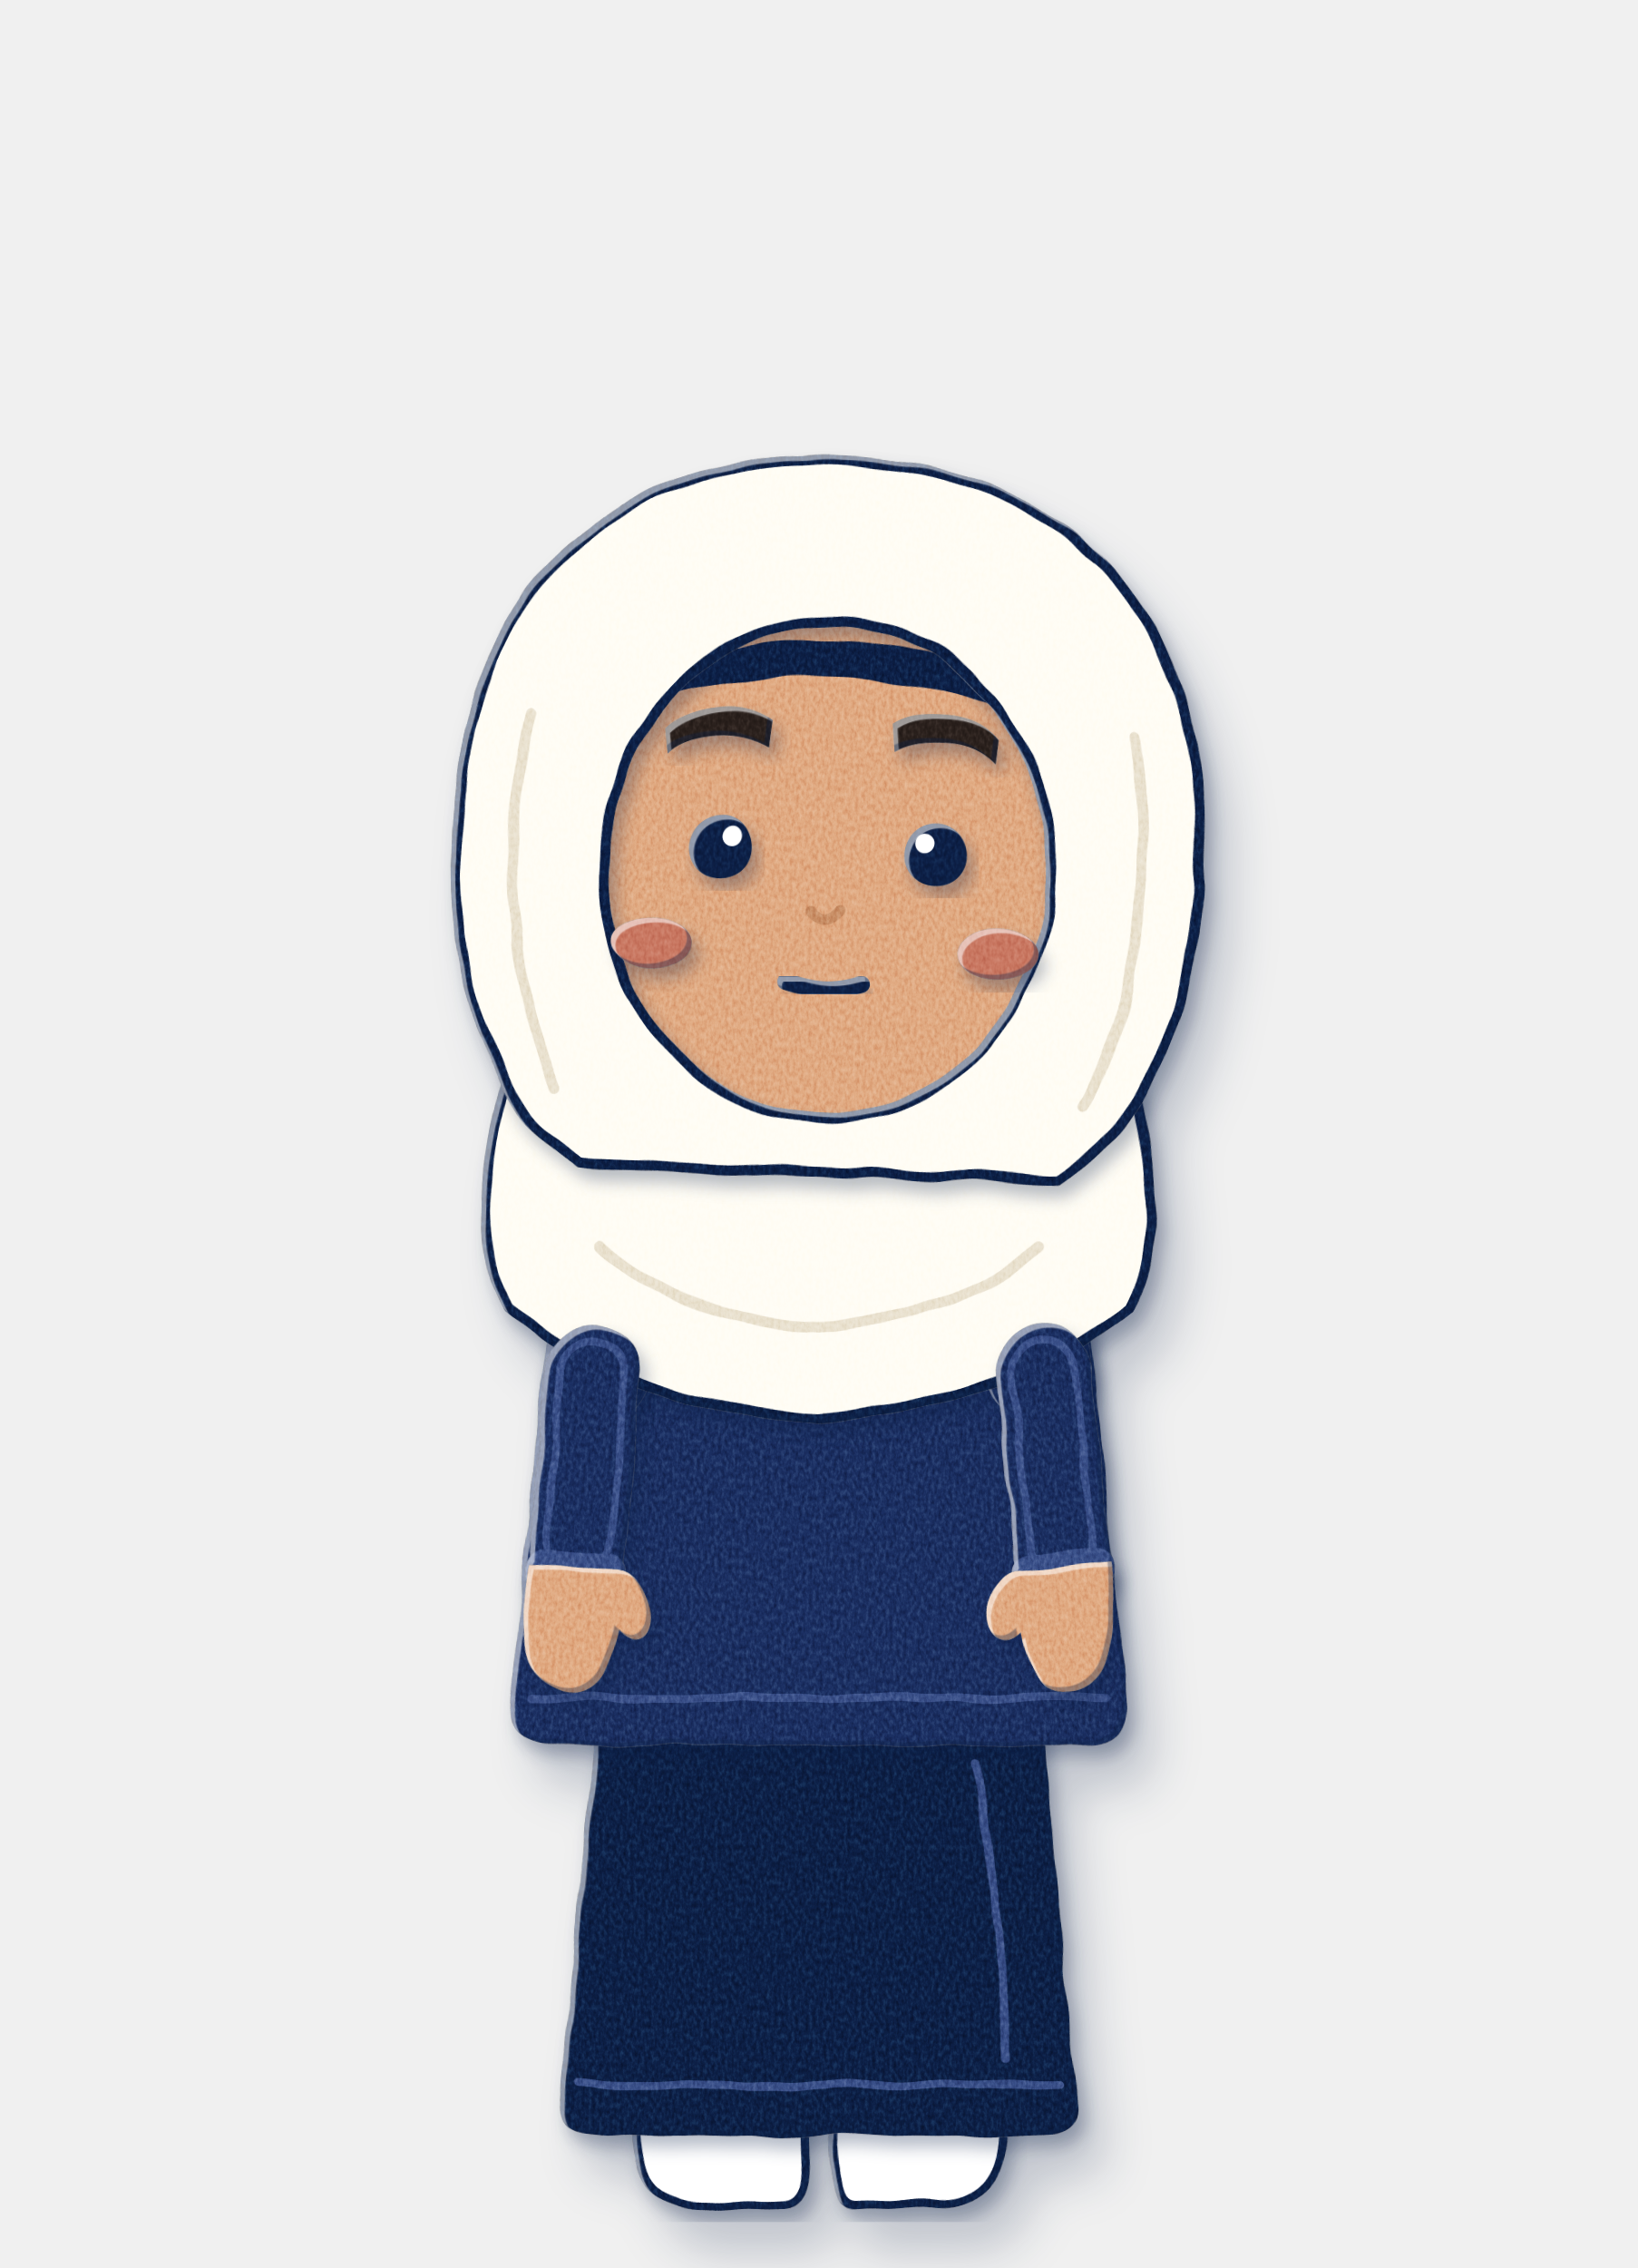
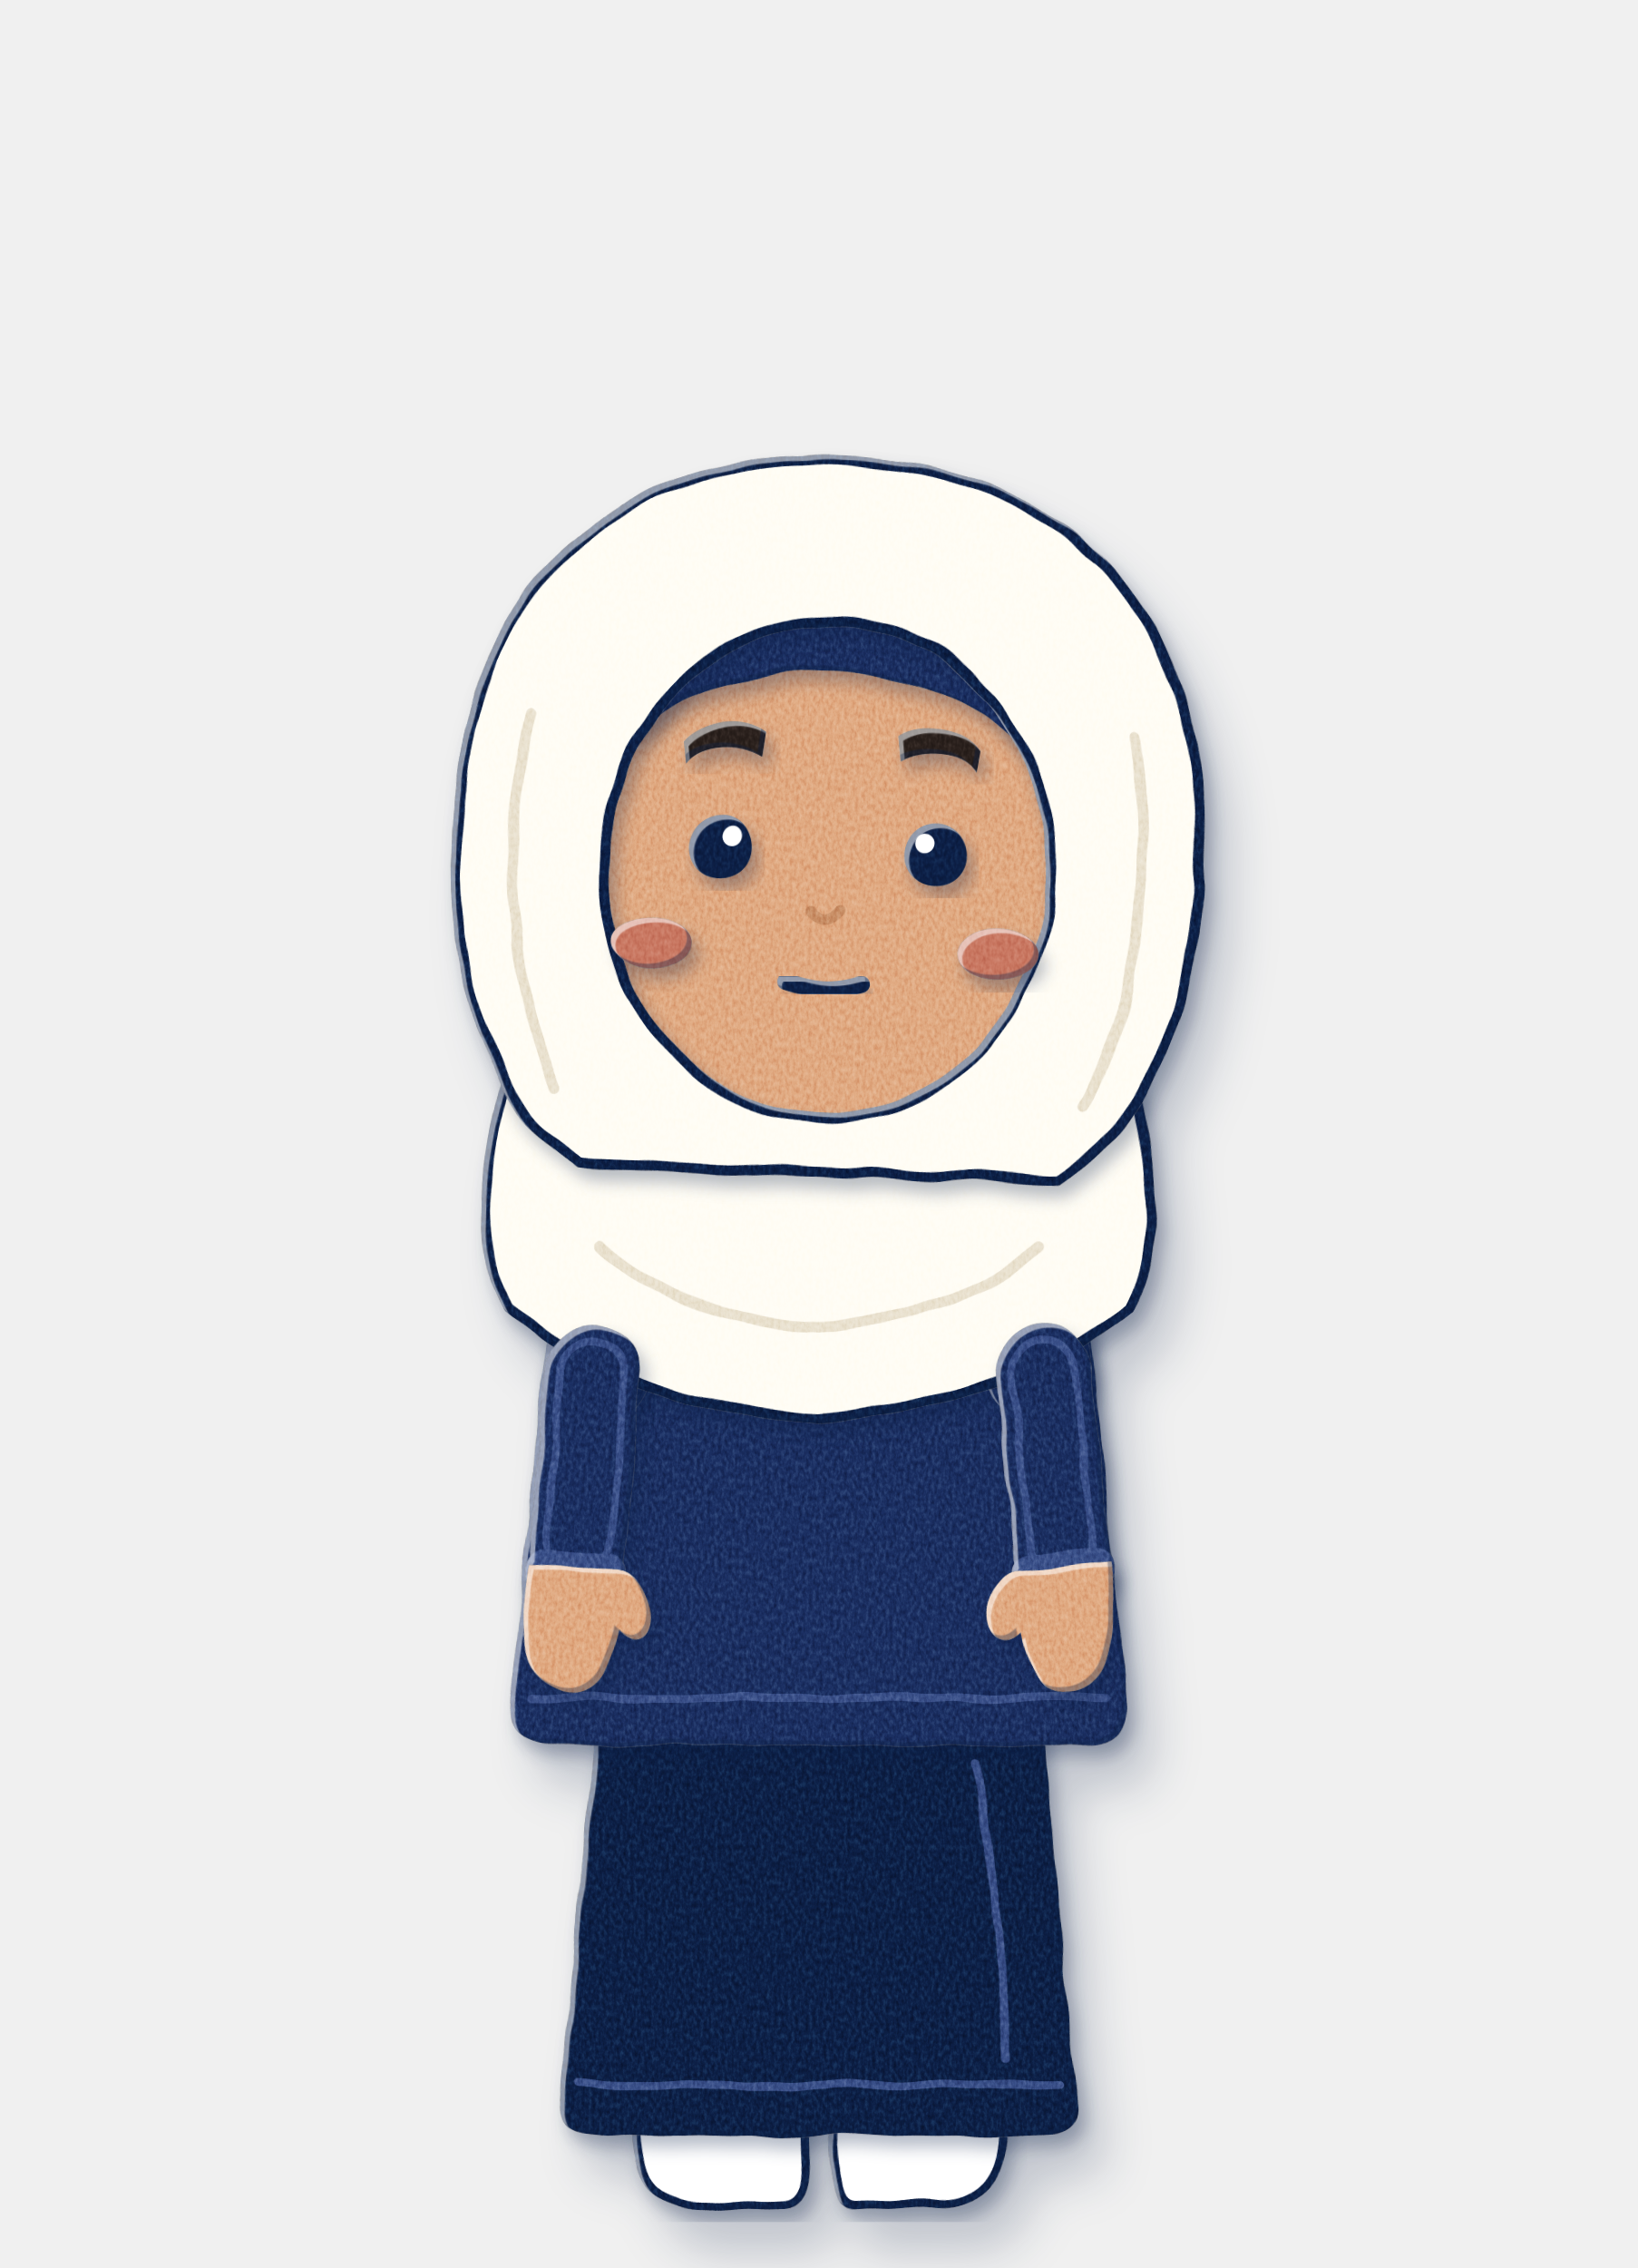
<svg xmlns="http://www.w3.org/2000/svg" viewBox="-260 -700 520 720" width="520" height="720">
  <defs>
    <filter id="pp-tex" x="-12%" y="-12%" width="124%" height="124%" color-interpolation-filters="sRGB">
      <feTurbulence type="fractalNoise" baseFrequency="0.045" numOctaves="2" seed="7" result="w" />
      <feDisplacementMap in="SourceGraphic" in2="w" scale="3.2" xChannelSelector="R" yChannelSelector="G" result="s" />
      <feTurbulence type="fractalNoise" baseFrequency="0.9 0.55" numOctaves="3" seed="3" result="n" />
      <feColorMatrix in="n" type="matrix" values="0.55 0 0 0 0.225  0.55 0 0 0 0.225  0.55 0 0 0 0.225  0 0 0 0 1" result="g" />
      <feBlend in="g" in2="s" mode="soft-light" result="b" />
      <feComposite in="b" in2="s" operator="in" />
    </filter>
    <filter id="pp-tex-s" x="-20%" y="-20%" width="140%" height="140%" color-interpolation-filters="sRGB">
      <feTurbulence type="fractalNoise" baseFrequency="0.06" numOctaves="1" seed="5" result="w" />
      <feDisplacementMap in="SourceGraphic" in2="w" scale="1.4" xChannelSelector="R" yChannelSelector="G" result="s" />
      <feTurbulence type="fractalNoise" baseFrequency="0.9 0.55" numOctaves="2" seed="3" result="n" />
      <feColorMatrix in="n" type="matrix" values="0.4 0 0 0 0.3  0.4 0 0 0 0.3  0.4 0 0 0 0.3  0 0 0 0 1" result="g" />
      <feBlend in="g" in2="s" mode="soft-light" result="b" />
      <feComposite in="b" in2="s" operator="in" />
    </filter>
    <filter id="pp-lift" x="-15%" y="-15%" width="130%" height="130%" color-interpolation-filters="sRGB">
      <feOffset in="SourceAlpha" dx="1.5" dy="1.5" result="o1" />
      <feComposite in="SourceGraphic" in2="o1" operator="out" result="e1" />
      <feFlood flood-color="#FFFFFF" flood-opacity="0.55" />
      <feComposite in2="e1" operator="in" result="hi" />
      <feOffset in="SourceAlpha" dx="-1.5" dy="-1.5" result="o2" />
      <feComposite in="SourceGraphic" in2="o2" operator="out" result="e2" />
      <feFlood flood-color="#0D2047" flood-opacity="0.35" />
      <feComposite in2="e2" operator="in" result="lo" />
      <feGaussianBlur in="SourceAlpha" stdDeviation="2.6" />
      <feOffset dx="2.2" dy="3.6" result="sb" />
      <feFlood flood-color="#0D2047" flood-opacity="0.30" />
      <feComposite in2="sb" operator="in" result="sh" />
      <feMerge>
        <feMergeNode in="sh" />
        <feMergeNode in="SourceGraphic" />
        <feMergeNode in="hi" />
        <feMergeNode in="lo" />
      </feMerge>
    </filter>
    <filter id="pp-drop" x="-20%" y="-20%" width="140%" height="140%" color-interpolation-filters="sRGB">
      <feGaussianBlur in="SourceAlpha" stdDeviation="7" />
      <feOffset dx="8" dy="13" result="sb" />
      <feFlood flood-color="#0D2047" flood-opacity="0.20" />
      <feComposite in2="sb" operator="in" result="sh" />
      <feMerge>
        <feMergeNode in="sh" />
        <feMergeNode in="SourceGraphic" />
      </feMerge>
    </filter>
    <filter id="pp-card" x="0" y="0" width="100%" height="100%" color-interpolation-filters="sRGB">
      <feTurbulence type="fractalNoise" baseFrequency="0.8 0.5" numOctaves="3" seed="21" result="n" />
      <feColorMatrix in="n" type="matrix" values="0.45 0 0 0 0.275  0.45 0 0 0 0.275  0.45 0 0 0 0.275  0 0 0 0 1" result="g" />
      <feBlend in="g" in2="SourceGraphic" mode="soft-light" result="b" />
      <feComposite in="b" in2="SourceGraphic" operator="in" />
    </filter>
  </defs>
  <g filter="url(#pp-drop)">
    <g class="rig rig-girl">
      <g data-part="legL" filter="url(#pp-lift)">
        <g transform="matrix(1 0 0 1 0 0)">
          <g filter="url(#pp-tex)">
            <path d="M-57,-36 C-61,-11 -53,0 -37,0 L-12,0 C-4,0 -2,-15 -6,-36 Z" fill="#FFFFFF" stroke="#0D2047" stroke-width="2.6" stroke-linejoin="round" />
          </g>
        </g>
      </g>
      <g data-part="legR" filter="url(#pp-lift)">
        <g transform="matrix(1 0 0 1 0 0)">
          <g filter="url(#pp-tex)">
            <g transform="scale(-1 1)">
              <path d="M-57,-36 C-61,-11 -53,0 -37,0 L-12,0 C-4,0 -2,-15 -6,-36 Z" fill="#FFFFFF" stroke="#0D2047" stroke-width="2.6" stroke-linejoin="round" />
            </g>
          </g>
        </g>
      </g>
      <g data-part="skirt" filter="url(#pp-lift)">
        <g transform="matrix(1 0 0 1 0 0)">
          <g filter="url(#pp-tex)">
            <path d="M-66,-212 L66,-212 L82,-32 C83,-25 79,-22 73,-22 L-73,-22 C-79,-22 -83,-25 -82,-32 Z" fill="#0D2047" />
            <path d="M-76,-38 L76,-38" fill="none" stroke="#3A5089" stroke-width="2.6" stroke-linecap="round" stroke-linejoin="round" />
            <path d="M50,-140 C54,-110 58,-80 60,-46" fill="none" stroke="#3A5089" stroke-width="2.6" stroke-linecap="round" stroke-linejoin="round" />
          </g>
        </g>
      </g>
      <g data-part="torso" filter="url(#pp-lift)">
        <g transform="matrix(1 0 0 1 0 0)">
          <g filter="url(#pp-tex)">
            <path d="M-56,-350 C-72,-350 -80,-340 -82,-322 L-98,-158 C-98,-150 -94,-146 -86,-146 L86,-146 C94,-146 98,-150 98,-158 L82,-322 C80,-340 72,-350 56,-350 Z" fill="#1B2F62" />
            <path d="M-91,-161 L91,-161" fill="none" stroke="#3A5089" stroke-width="2.6" stroke-linecap="round" stroke-linejoin="round" />
          </g>
        </g>
      </g>
      <g data-part="armUpL" filter="url(#pp-lift)">
        <g transform="matrix(0.9962 0.0872 -0.0872 0.9962 -29.0049 4.3222)">
          <g filter="url(#pp-tex)">
            <path d="M-81,-330 A17,17 0 0 1 -47,-330 L-47,-265 A17,17 0 0 1 -81,-265 Z" fill="#1B2F62" />
            <path d="M-76,-330 A12,12 0 0 1 -52,-330 L-52,-265 A12,12 0 0 1 -76,-265 Z" fill="none" stroke="#3A5089" stroke-width="2.4" stroke-linecap="round" stroke-linejoin="round" />
          </g>
        </g>
      </g>
      <g data-part="armUpR" filter="url(#pp-lift)">
        <g transform="matrix(0.9962 -0.0872 0.0872 0.9962 29.0049 4.3222)">
          <g filter="url(#pp-tex)">
            <g transform="scale(-1 1)">
              <path d="M-81,-330 A17,17 0 0 1 -47,-330 L-47,-265 A17,17 0 0 1 -81,-265 Z" fill="#1B2F62" />
              <path d="M-76,-330 A12,12 0 0 1 -52,-330 L-52,-265 A12,12 0 0 1 -76,-265 Z" fill="none" stroke="#3A5089" stroke-width="2.4" stroke-linecap="round" stroke-linejoin="round" />
            </g>
          </g>
        </g>
      </g>
      <g data-part="drape" filter="url(#pp-lift)">
        <g transform="matrix(1 0 0 1 0 0)">
          <g filter="url(#pp-tex)">
            <path d="M-95,-372 C-106,-334 -110,-304 -99,-285 C-70,-261 -34,-252 0,-250 C34,-252 70,-261 99,-285 C110,-304 106,-334 95,-372 Z" fill="#FFFCF4" stroke="#0D2047" stroke-width="3.2" stroke-linejoin="round" />
            <path d="M-70,-304 C-48,-286 -24,-280 0,-279" fill="none" stroke="#E9E1CF" stroke-width="3.4" stroke-linecap="round" stroke-linejoin="round" />
            <path d="M70,-304 C48,-286 24,-280 0,-279" fill="none" stroke="#E9E1CF" stroke-width="3.4" stroke-linecap="round" stroke-linejoin="round" />
          </g>
        </g>
      </g>
      <g data-part="armLoL" filter="url(#pp-lift)">
        <g transform="matrix(0.9962 0.0872 -0.0872 0.9962 -29.0049 4.3222)">
          <g filter="url(#pp-tex)">
            <path d="M-81,-264 A15,15 0 0 1 -51,-264 L-51,-206 A15,15 0 0 1 -81,-206 Z" fill="#1B2F62" />
            <path d="M-76,-264 A10,10 0 0 1 -56,-264 L-56,-210 A10,10 0 0 1 -76,-210 Z" fill="none" stroke="#3A5089" stroke-width="2.4" stroke-linecap="round" stroke-linejoin="round" />
            <rect x="-82" y="-207" width="32" height="14" rx="6" fill="#3A5089" />
          </g>
        </g>
      </g>
      <g data-part="armLoR" filter="url(#pp-lift)">
        <g transform="matrix(0.9962 -0.0872 0.0872 0.9962 29.0049 4.3222)">
          <g filter="url(#pp-tex)">
            <g transform="scale(-1 1)">
              <path d="M-81,-264 A15,15 0 0 1 -51,-264 L-51,-206 A15,15 0 0 1 -81,-206 Z" fill="#1B2F62" />
              <path d="M-76,-264 A10,10 0 0 1 -56,-264 L-56,-210 A10,10 0 0 1 -76,-210 Z" fill="none" stroke="#3A5089" stroke-width="2.4" stroke-linecap="round" stroke-linejoin="round" />
              <rect x="-82" y="-207" width="32" height="14" rx="6" fill="#3A5089" />
            </g>
          </g>
        </g>
      </g>
      <g data-part="handL" filter="url(#pp-lift)">
        <g transform="matrix(0.9962 0.0872 -0.0872 0.9962 -29.0049 4.3222)">
          <g filter="url(#pp-tex)">
            <path d="M-81,-202 C-84,-179 -78,-163 -66,-162 C-53,-162 -49,-177 -52,-202 Z" fill="#E0AA82" />
            <ellipse cx="-49" cy="-191" rx="7" ry="11.5" transform="rotate(-24 -49 -191)" fill="#E0AA82" />
          </g>
        </g>
      </g>
      <g data-part="handR" filter="url(#pp-lift)">
        <g transform="matrix(0.9962 -0.0872 0.0872 0.9962 29.0049 4.3222)">
          <g filter="url(#pp-tex)">
            <g transform="scale(-1 1)">
              <path d="M-81,-202 C-84,-179 -78,-163 -66,-162 C-53,-162 -49,-177 -52,-202 Z" fill="#E0AA82" />
              <ellipse cx="-49" cy="-191" rx="7" ry="11.5" transform="rotate(-24 -49 -191)" fill="#E0AA82" />
            </g>
          </g>
        </g>
      </g>
      <g data-part="head" filter="url(#pp-lift)">
        <g transform="matrix(0.9994 0.0349 -0.0349 0.9994 -12.0403 -0.2102)">
          <g filter="url(#pp-tex)">
            <ellipse cx="0" cy="-424" rx="77" ry="83" fill="#E0AA82" />
-             <path d="M-64,-470 C-52,-506 52,-506 64,-470 C48,-490 -48,-490 -64,-470 Z" fill="#0D2047" />
            <path d="M-5,-411 Q0,-405 5,-411" fill="none" stroke="#C98F66" stroke-width="3.6" stroke-linecap="round" stroke-linejoin="round" />
+           </g>
+         </g>
+       </g>
+       <g data-part="cap" filter="url(#pp-lift)">
+         <g transform="matrix(0.9994 0.0349 -0.0349 0.9994 -12.0403 -0.2102)">
+           <g filter="url(#pp-tex)">
+             <path d="M-76,-446 C-80,-548 80,-548 76,-446 C58,-476 32,-486 0,-487 C-32,-486 -58,-476 -74,-452 Z" fill="#1B2F62" />
          </g>
        </g>
      </g>
      <g data-part="hood" filter="url(#pp-lift)">
        <g transform="matrix(0.9994 0.0349 -0.0349 0.9994 -12.0403 -0.2102)">
          <g filter="url(#pp-tex)">
            <path fill-rule="evenodd" d="M0,-554 C76,-554 118,-505 118,-432 C118,-378 102,-345 76,-328 L-76,-328 C-102,-345 -118,-378 -118,-432 C-118,-505 -76,-554 0,-554 Z M-71,-424 A71,79 0 1,0 71,-424 A71,79 0 1,0 -71,-424 Z" fill="#FFFCF4" stroke="#0D2047" stroke-width="3.2" stroke-linejoin="round" />
            <path d="M-96,-470 C-104,-430 -100,-384 -84,-352" fill="none" stroke="#E9E1CF" stroke-width="3.4" stroke-linecap="round" stroke-linejoin="round" />
            <path d="M96,-470 C104,-430 100,-384 84,-352" fill="none" stroke="#E9E1CF" stroke-width="3.4" stroke-linecap="round" stroke-linejoin="round" />
          </g>
        </g>
      </g>
      <g data-part="cheeks" filter="url(#pp-lift)">
        <g transform="matrix(0.9994 0.0349 -0.0349 0.9994 -12.0403 -0.2102)">
          <g filter="url(#pp-tex-s)">
            <ellipse cx="-55" cy="-399" rx="13" ry="8" fill="#C97862" />
            <ellipse cx="55" cy="-399" rx="13" ry="8" fill="#C97862" />
          </g>
        </g>
      </g>
      <g data-part="eyeL" filter="url(#pp-lift)">
        <g transform="matrix(0.9994 0.0349 -0.0349 0.9994 -12.0403 -0.2102)">
          <g filter="url(#pp-tex-s)">
            <circle cx="-34" cy="-430" r="10" fill="#0D2047" />
            <circle cx="-30.5" cy="-433.5" r="3.2" fill="#FFFFFF" />
          </g>
        </g>
      </g>
      <g data-part="eyeR" filter="url(#pp-lift)">
        <g transform="matrix(0.9994 0.0349 -0.0349 0.9994 -12.0403 -0.2102)">
          <g filter="url(#pp-tex-s)">
            <g transform="scale(-1 1)">
              <circle cx="-34" cy="-430" r="10" fill="#0D2047" />
              <circle cx="-30.5" cy="-433.5" r="3.2" fill="#FFFFFF" />
            </g>
          </g>
        </g>
      </g>
      <g data-part="mouth" filter="url(#pp-lift)">
        <g transform="matrix(0.9994 0.0349 -0.0349 0.9994 -12.0403 -0.2102)">
          <g filter="url(#pp-tex-s)">
            <path d="M-12,-388 Q0,-384 12,-388" fill="none" stroke="#0D2047" stroke-width="5.5" stroke-linecap="round" stroke-linejoin="round" />
          </g>
        </g>
      </g>
      <g data-part="browL" filter="url(#pp-lift)">
        <g transform="matrix(0.9994 0.0349 -0.0349 0.9994 -12.0403 -0.2102)">
          <g filter="url(#pp-tex-s)">
-             <path d="M-53,-467 C-45,-476 -28,-477 -19,-471 L-20,-462 C-29,-467 -44,-467 -52,-459 Z" fill="#2B211D" />
+             <path d="M-47,-463 C-41,-471 -28,-472 -21,-467 L-22,-459 C-29,-463 -41,-463 -46,-456 Z" fill="#2B211D" />
          </g>
        </g>
      </g>
      <g data-part="browR" filter="url(#pp-lift)">
        <g transform="matrix(0.9994 0.0349 -0.0349 0.9994 -12.0403 -0.2102)">
          <g filter="url(#pp-tex-s)">
            <g transform="scale(-1 1)">
-               <path d="M-53,-467 C-45,-476 -28,-477 -19,-471 L-20,-462 C-29,-467 -44,-467 -52,-459 Z" fill="#2B211D" />
+               <path d="M-47,-463 C-41,-471 -28,-472 -21,-467 L-22,-459 C-29,-463 -41,-463 -46,-456 Z" fill="#2B211D" />
            </g>
          </g>
        </g>
      </g>
    </g>
  </g>
</svg>
